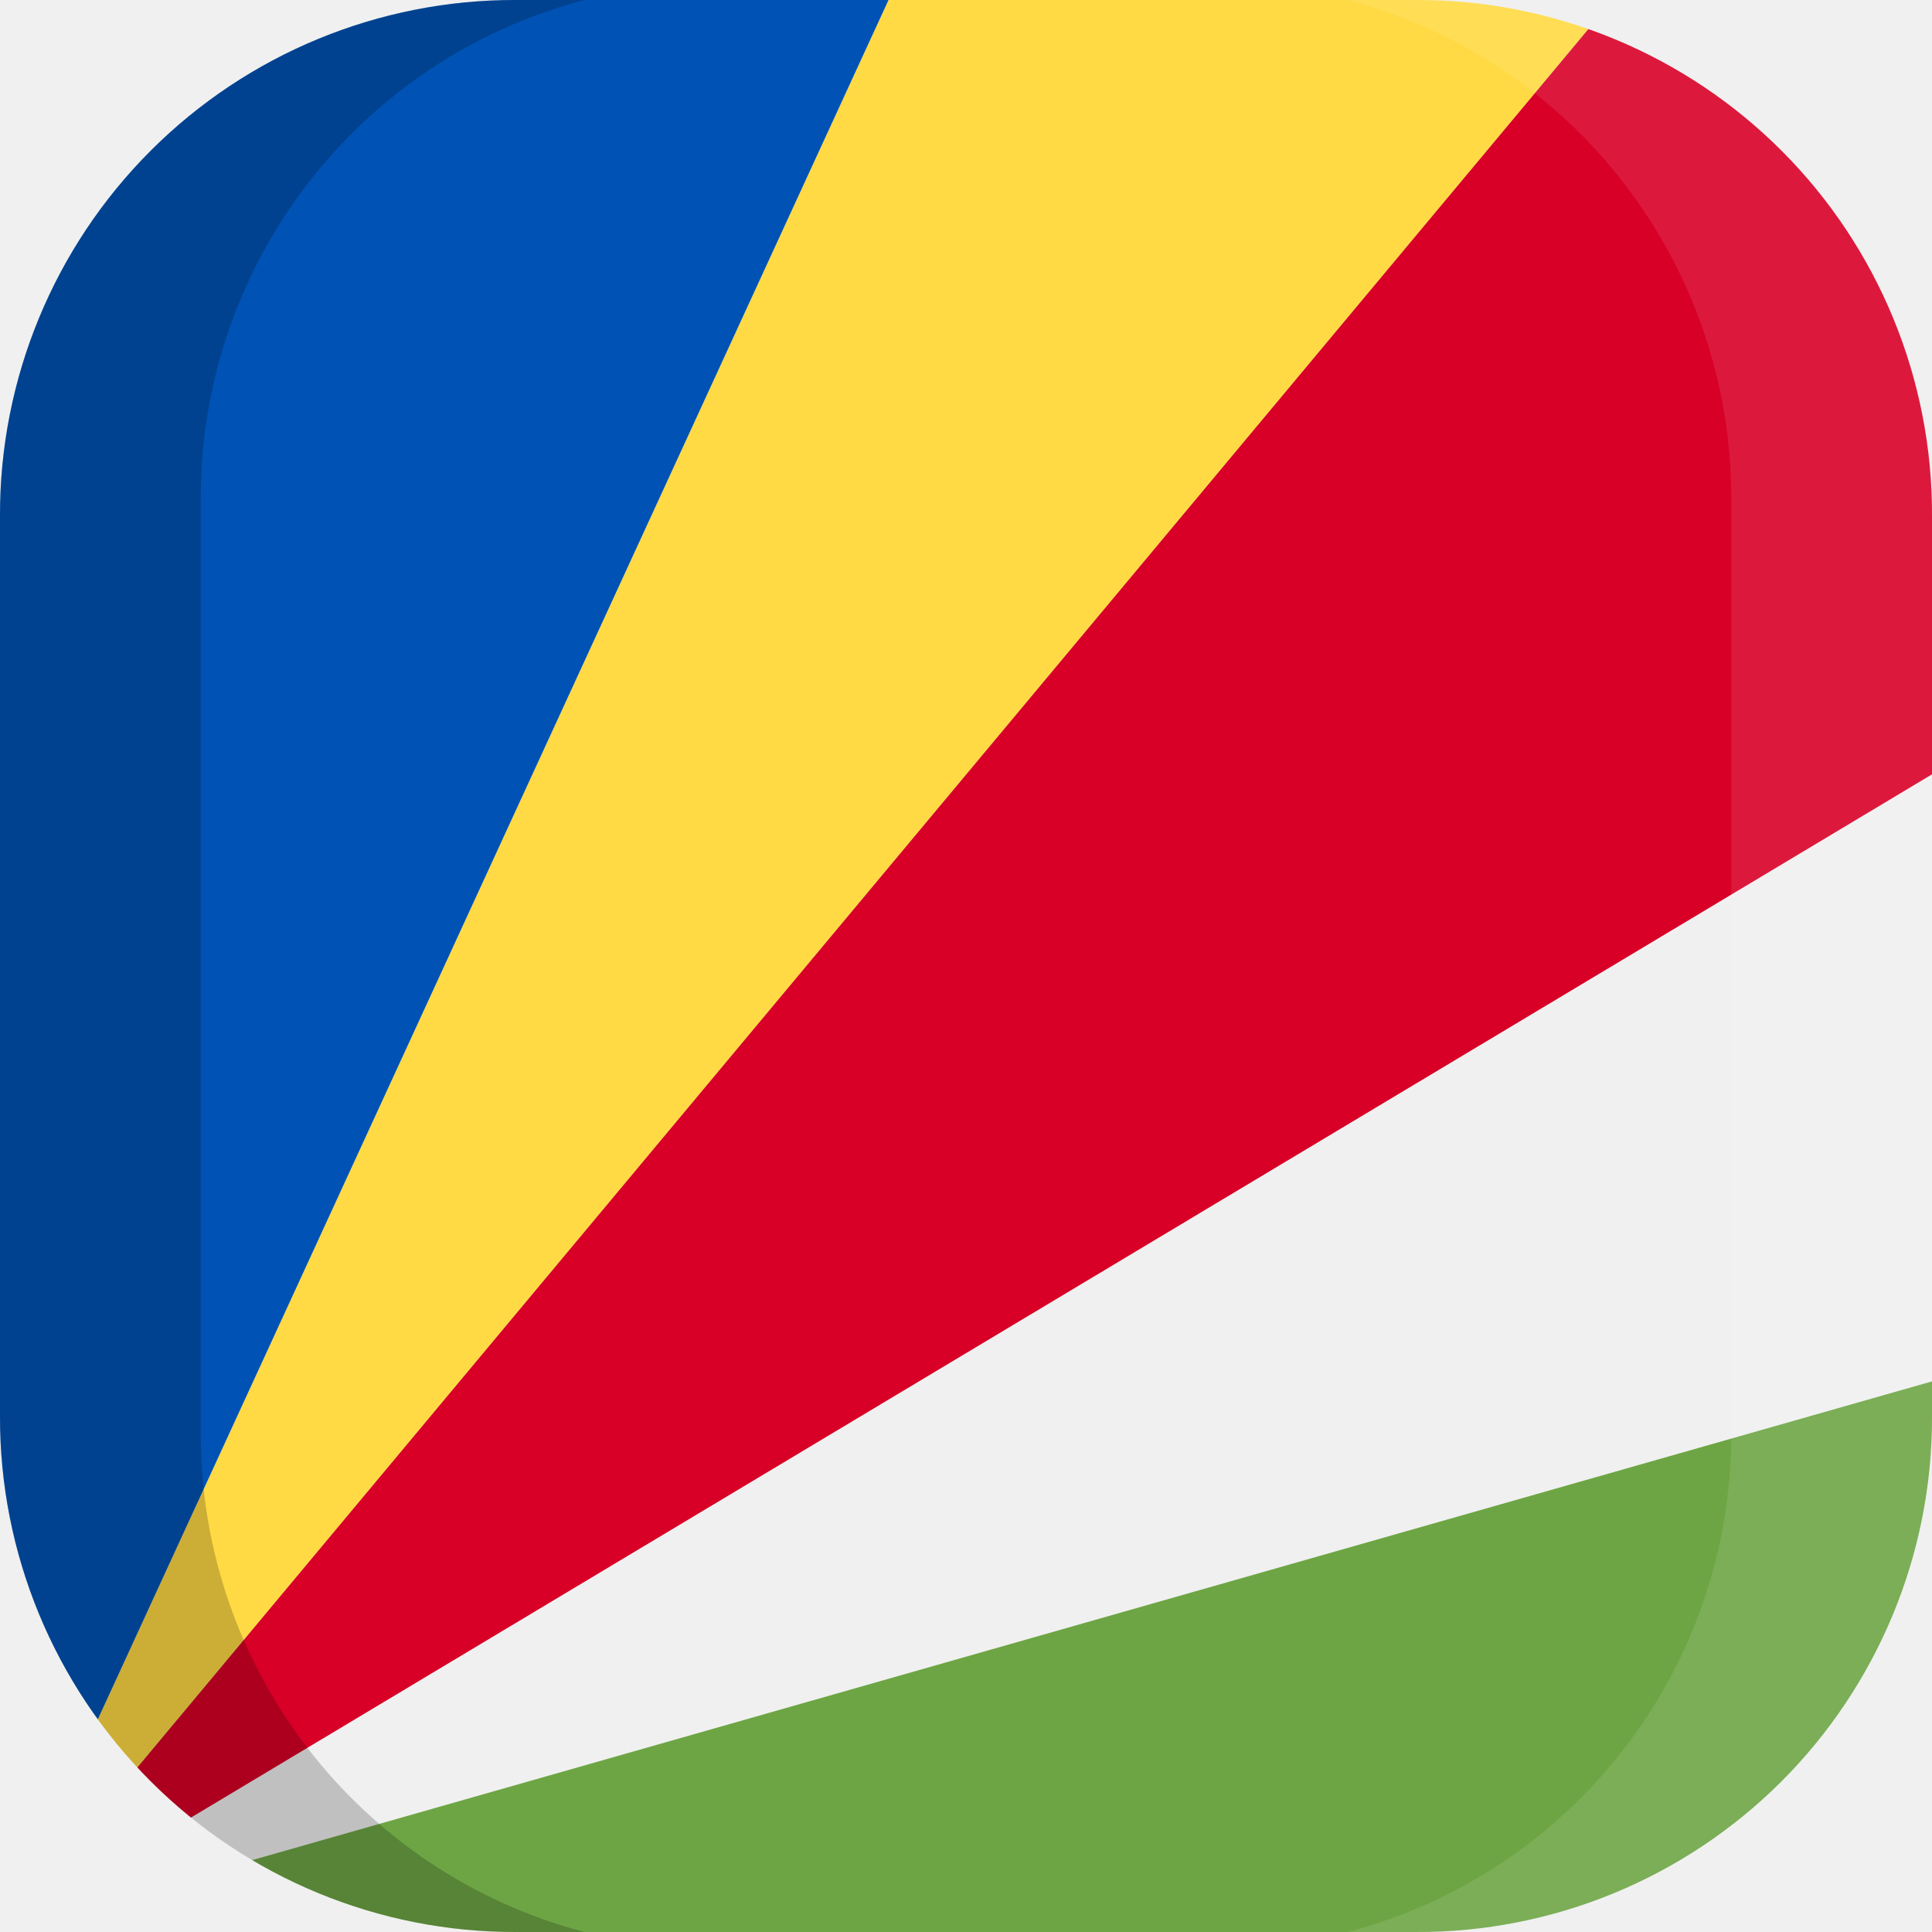
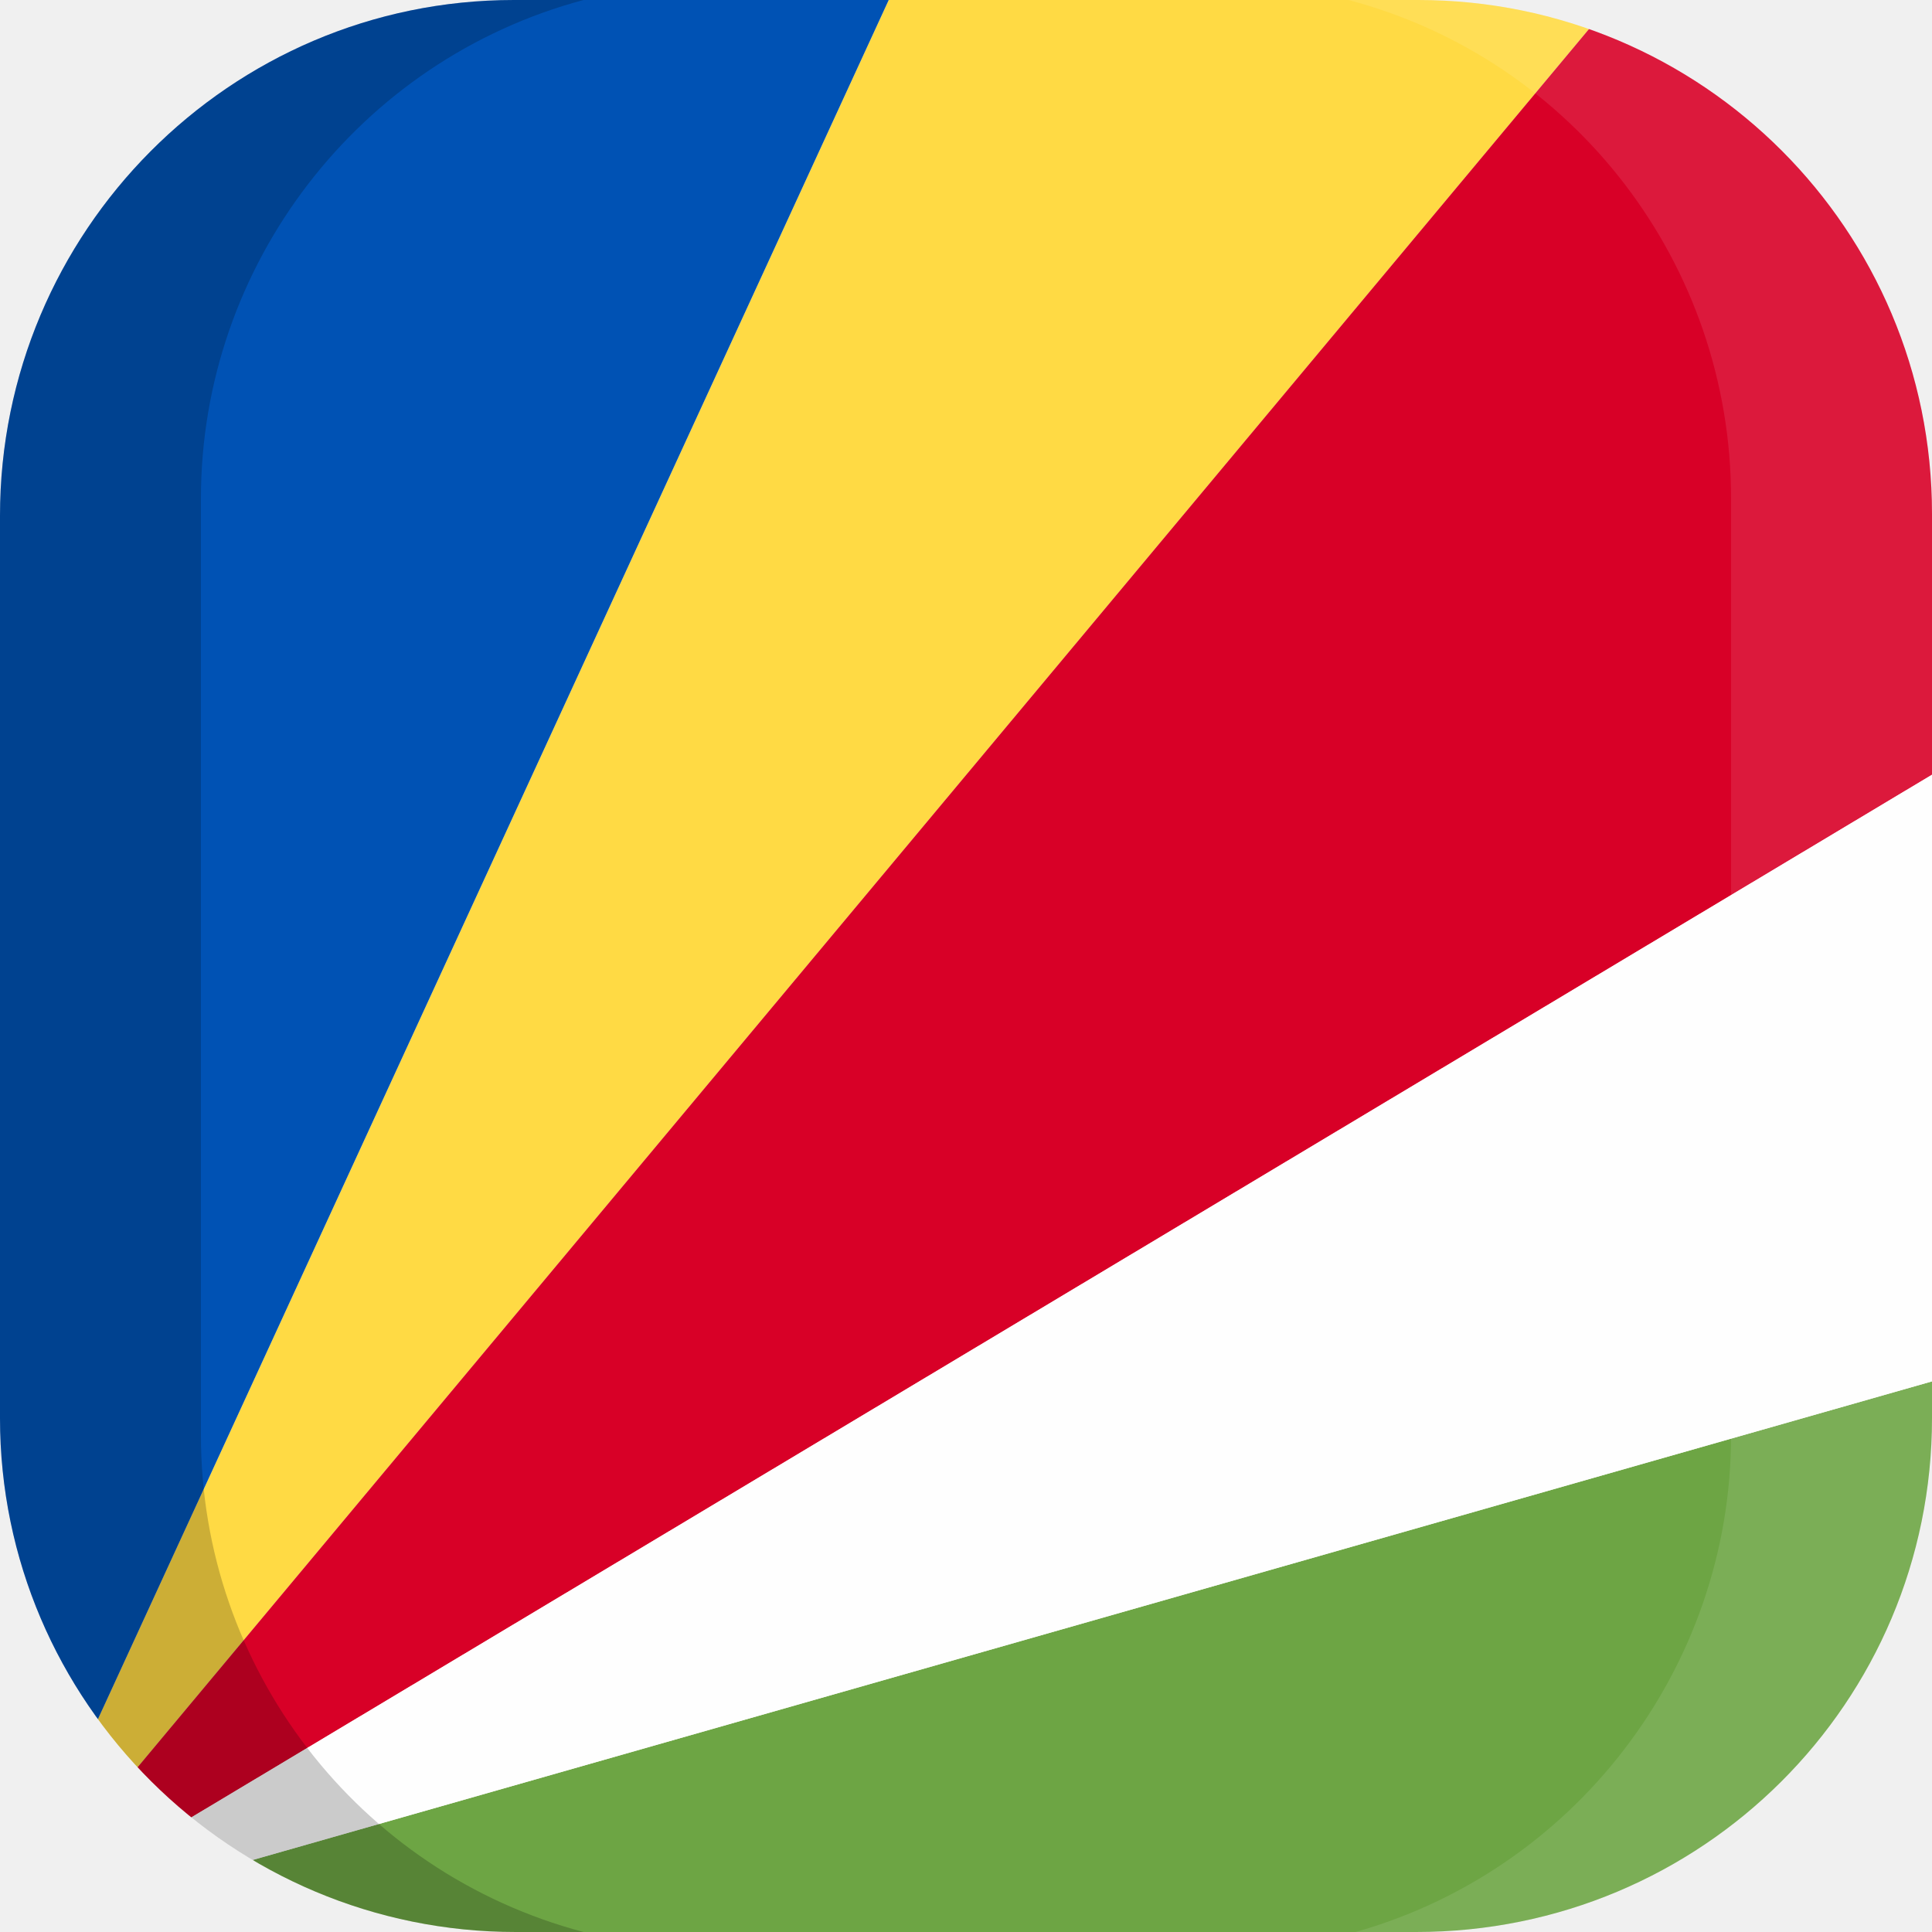
- <svg xmlns="http://www.w3.org/2000/svg" width="100" height="100" viewBox="0 0 100 100">
-   <defs>
-     <clipPath id="a">
-       <path d="M73.3,100H26.7A26.63,26.63,0,0,1,0,73.3V26.7A26.63,26.63,0,0,1,26.7,0H73.4A26.61,26.61,0,0,1,100,26.7V73.4A26.61,26.61,0,0,1,73.3,100Z" fill="none" />
-     </clipPath>
-   </defs>
-   <g clip-path="url(#a)">
+ <svg xmlns="http://www.w3.org/2000/svg" xmlns:xlink="http://www.w3.org/1999/xlink" version="1.0" id="Layer_1" x="0px" y="0px" viewBox="0 0 100 100" enable-background="new 0 0 100 100" xml:space="preserve">
+   <g>
    <g>
-       <g>
-         <polygon points="45.99 0 0 100 83.47 0 45.99 0" fill="#ffda44" />
-         <polygon points="100 71.5 0 100 100 100 100 71.5" fill="#6da544" />
-         <polygon points="100 0 83.47 0 0 100 100 40.08 100 0" fill="#d80027" />
-         <polygon points="0 0 0 100 45.99 0 0 0" fill="#0052b4" />
-       </g>
-       <g>
-         <path d="M10.39,74.25V25.75A26.64,26.64,0,0,1,30.24,0H0V100H30.24A26.66,26.66,0,0,1,10.39,74.25Z" opacity="0.2" style="isolation: isolate" />
-         <path d="M89.61,25.75V74.24A26.64,26.64,0,0,1,69.76,100H100V0H69.76A26.66,26.66,0,0,1,89.61,25.75Z" fill="#fff" opacity="0.1" style="isolation: isolate" />
+       <defs>
+         <path id="SVGID_1_" d="M73.3,100H26.7C12,100,0,88.1,0,73.4v-0.1V26.7C0,12,11.9,0,26.6,0h0.1h46.7C88.1,0,100,11.9,100,26.6v0.1     v46.7C100,88.1,88.1,100,73.3,100C73.4,100,73.3,100,73.3,100z" />
+       </defs>
+       <clipPath id="SVGID_2_">
+         <use xlink:href="#SVGID_1_" overflow="visible" />
+       </clipPath>
+       <g clip-path="url(#SVGID_2_)">
+         <g>
+           <g>
+             <polygon fill="#FFDA44" points="46,0 0,100 83.5,0      " />
+             <polygon fill="#6DA544" points="100,71.5 0,100 100,100      " />
+             <polygon fill="#D80027" points="100,0 83.5,0 0,100 100,40.1      " />
+             <polygon fill="#FEFEFE" points="100,71.5 100,40.1 0,100      " />
+             <polygon fill="#0052B4" points="0,0 0,100 46,0      " />
+           </g>
+           <g>
+             <path opacity="0.2" enable-background="new    " d="M10.4,74.3V25.8c0-12.1,8.2-22.7,19.8-25.8H0v100h30.2       C18.5,96.9,10.4,86.3,10.4,74.3z" />
+             <path opacity="0.1" fill="#FFFFFF" enable-background="new    " d="M89.6,25.8v48.5c0,12.1-8.2,22.7-19.8,25.8H100V0H69.8       C81.5,3.1,89.6,13.7,89.6,25.8z" />
+           </g>
+         </g>
      </g>
    </g>
  </g>
</svg>
